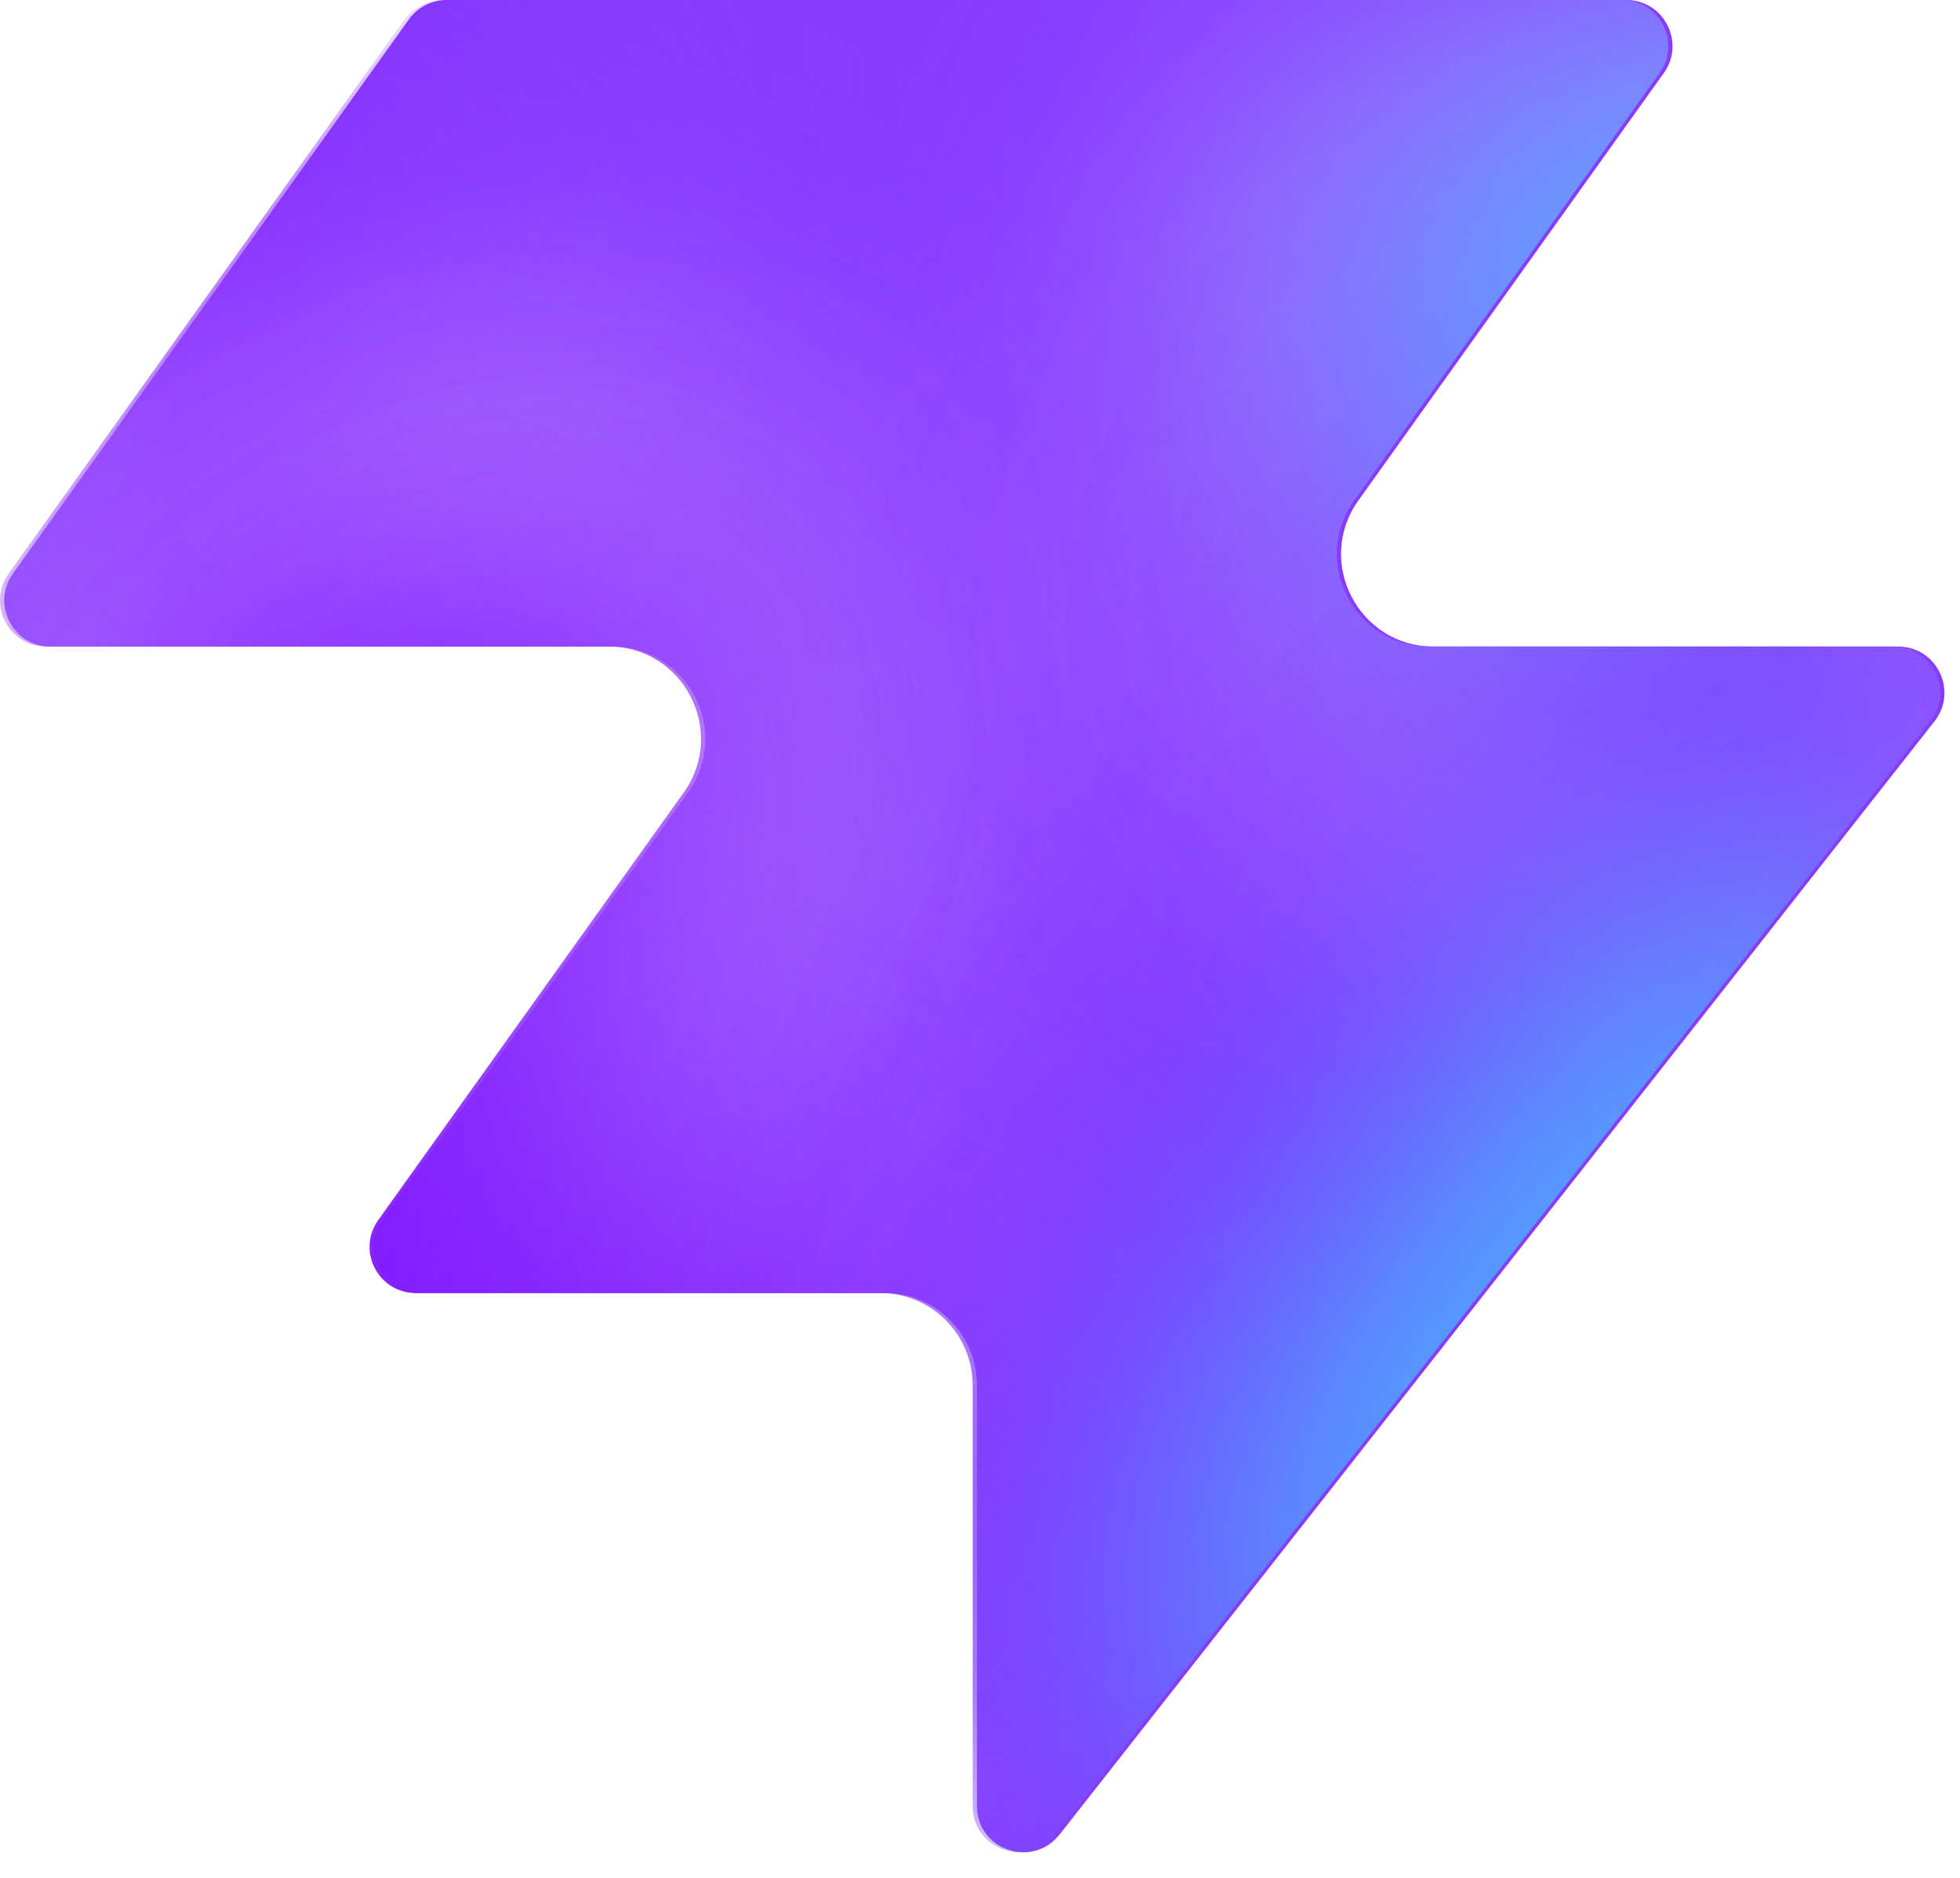
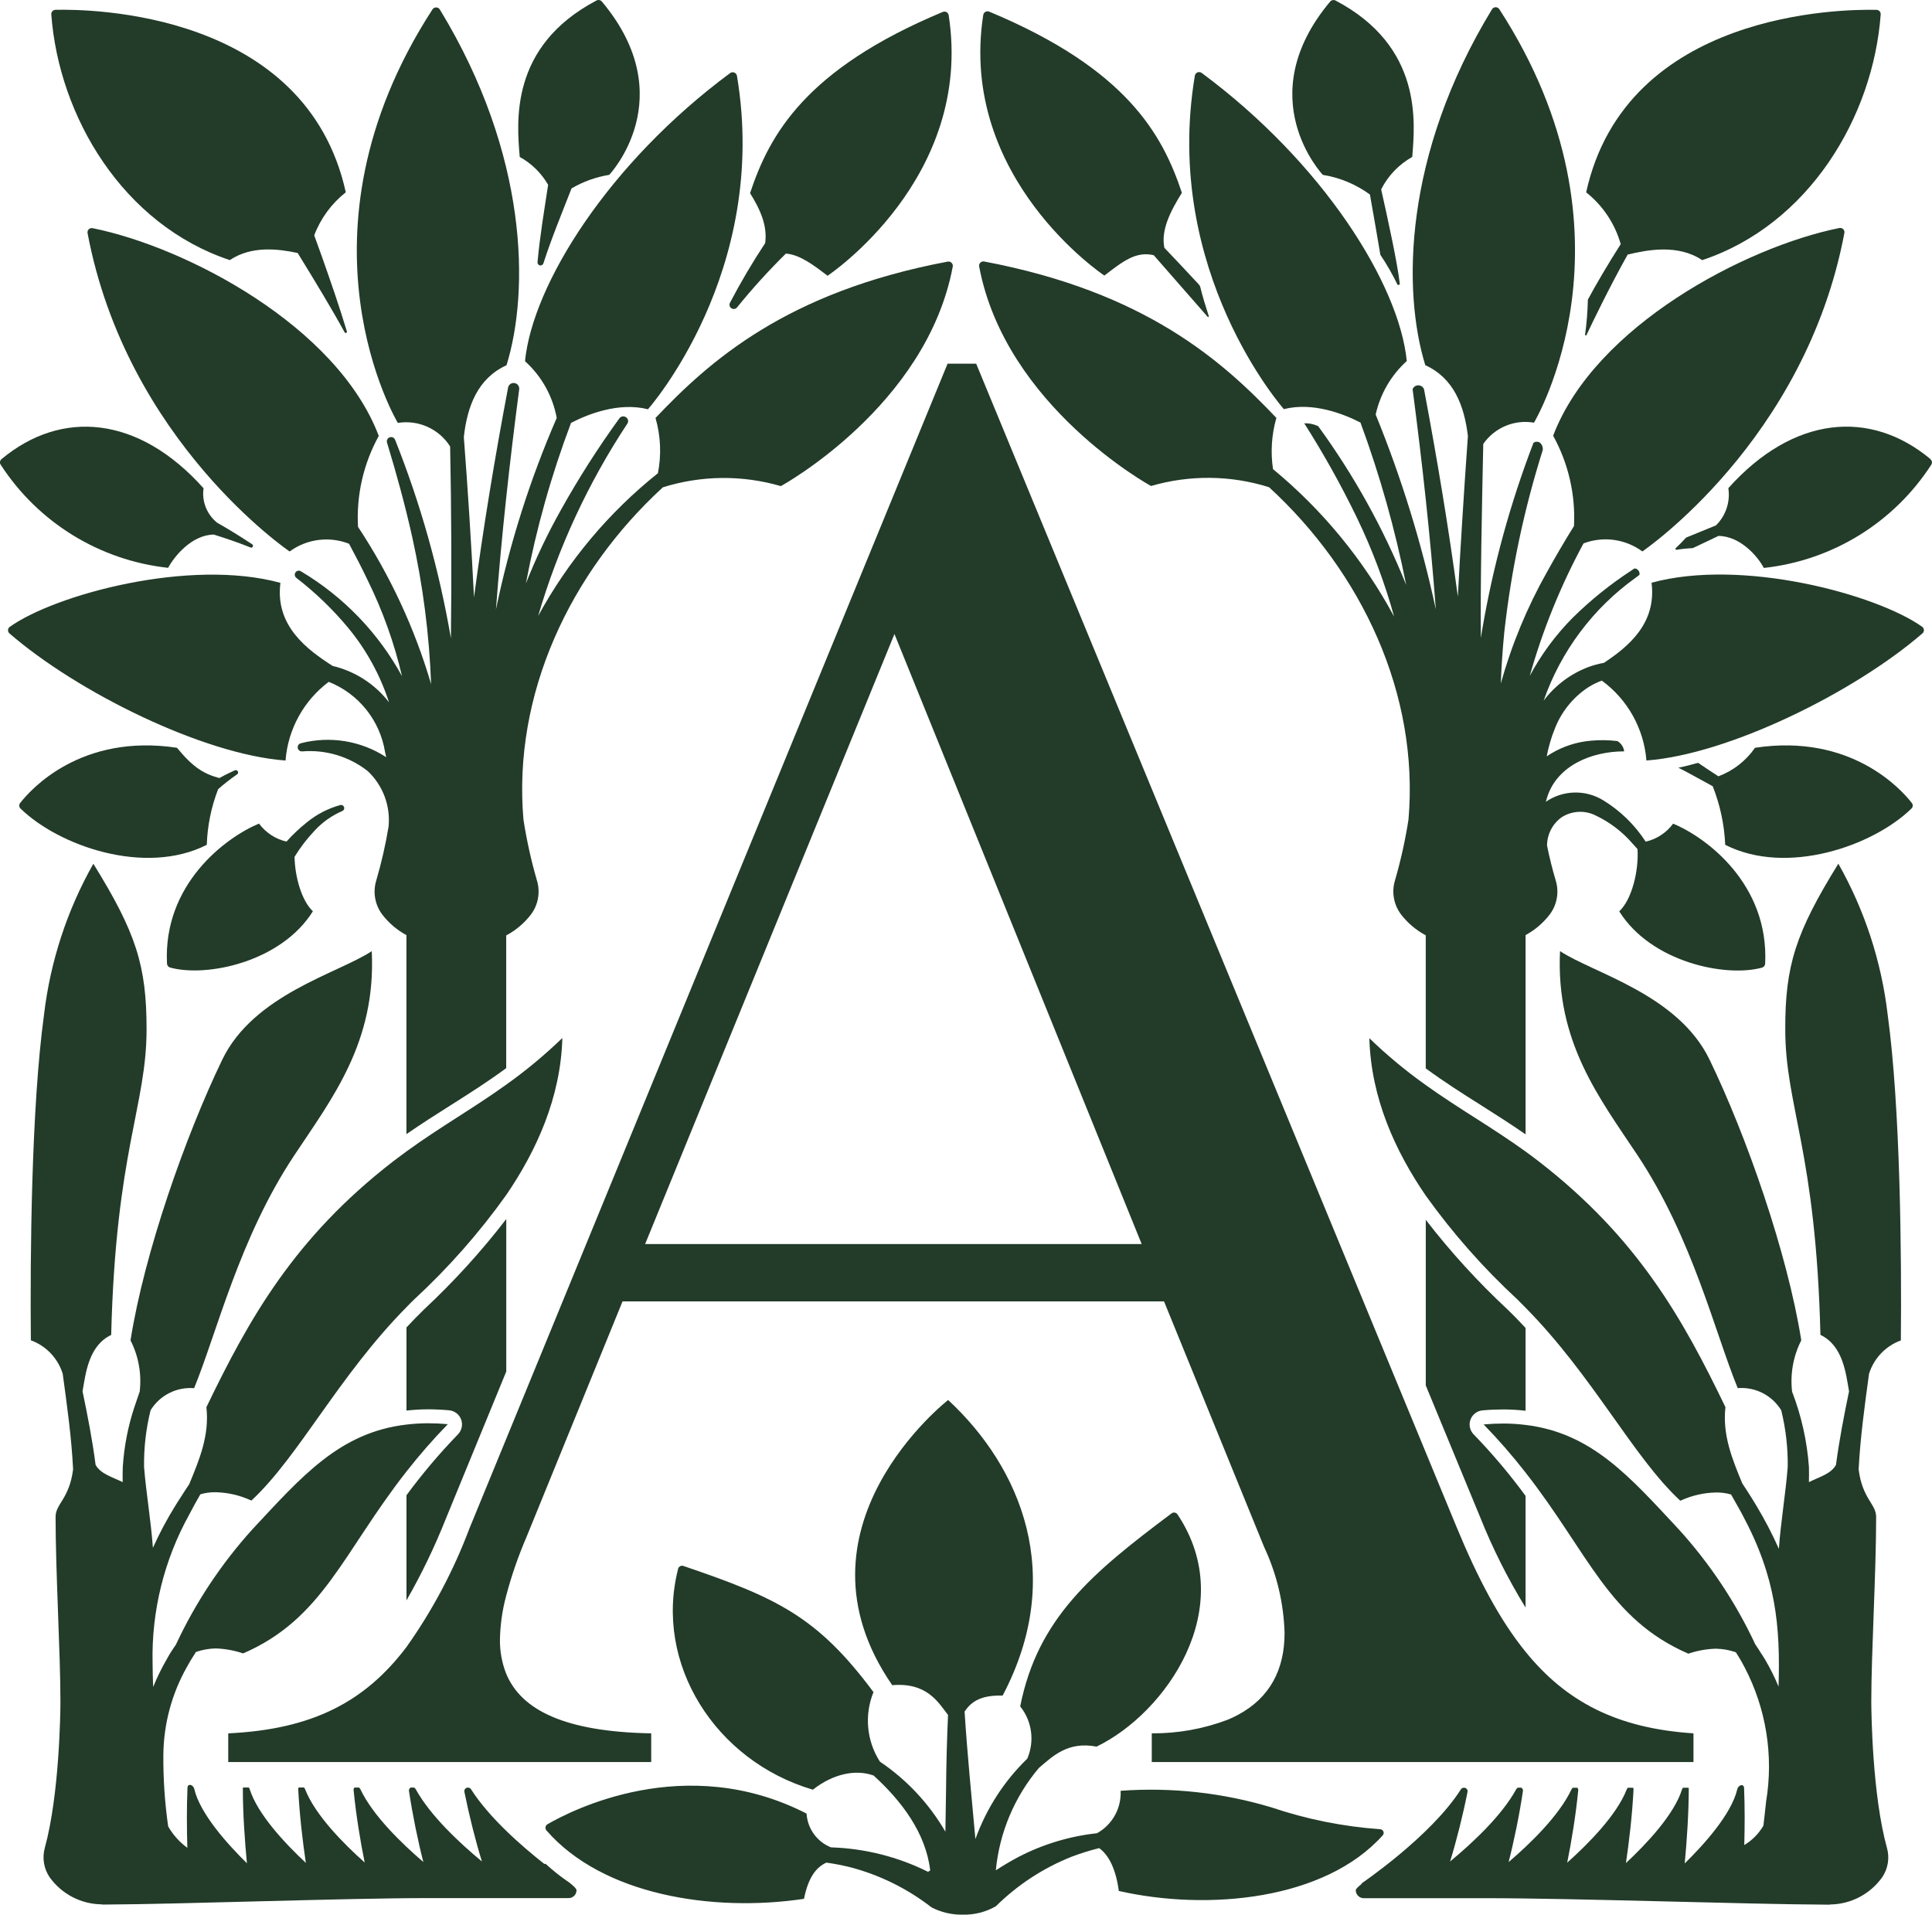
- <svg xmlns="http://www.w3.org/2000/svg" width="48" height="46" fill="none" viewBox="0 0 48 46">
-   <path fill="#863bff" d="M25.946 44.938c-.664.845-2.021.375-2.021-.698V33.937a2.26 2.26 0 0 0-2.262-2.262H10.287c-.92 0-1.456-1.04-.92-1.788l7.48-10.471c1.07-1.497 0-3.578-1.842-3.578H1.237c-.92 0-1.456-1.04-.92-1.788L10.013.474c.214-.297.556-.474.92-.474h28.894c.92 0 1.456 1.04.92 1.788l-7.48 10.471c-1.07 1.498 0 3.579 1.842 3.579h11.377c.943 0 1.473 1.088.89 1.83L25.947 44.94z" style="fill:#863bff;fill:color(display-p3 .525 .23 1);fill-opacity:1" />
-   <mask id="a" width="48" height="46" x="0" y="0" maskUnits="userSpaceOnUse" style="mask-type:alpha">
-     <path fill="#000" d="M25.842 44.938c-.664.844-2.021.375-2.021-.698V33.937a2.26 2.26 0 0 0-2.262-2.262H10.183c-.92 0-1.456-1.04-.92-1.788l7.48-10.471c1.07-1.498 0-3.579-1.842-3.579H1.133c-.92 0-1.456-1.04-.92-1.787L9.91.473c.214-.297.556-.474.92-.474h28.894c.92 0 1.456 1.04.92 1.788l-7.48 10.471c-1.07 1.498 0 3.578 1.842 3.578h11.377c.943 0 1.473 1.088.89 1.832L25.843 44.94z" style="fill:#000;fill-opacity:1" />
-   </mask>
-   <g mask="url(#a)">
-     <g filter="url(#b)">
-       <ellipse cx="5.508" cy="14.704" fill="#ede6ff" rx="5.508" ry="14.704" style="fill:#ede6ff;fill:color(display-p3 .927 .903 1);fill-opacity:1" transform="matrix(.00324 1 1 -.00324 -4.47 31.516)" />
-     </g>
-     <g filter="url(#c)">
-       <ellipse cx="10.399" cy="29.851" fill="#ede6ff" rx="10.399" ry="29.851" style="fill:#ede6ff;fill:color(display-p3 .927 .903 1);fill-opacity:1" transform="matrix(.00324 1 1 -.00324 -39.328 7.883)" />
-     </g>
-     <g filter="url(#d)">
-       <ellipse cx="5.508" cy="30.487" fill="#7e14ff" rx="5.508" ry="30.487" style="fill:#7e14ff;fill:color(display-p3 .492 .077 1);fill-opacity:1" transform="rotate(89.814 -25.913 -14.639)scale(1 -1)" />
-     </g>
-     <g filter="url(#e)">
-       <ellipse cx="5.508" cy="30.599" fill="#7e14ff" rx="5.508" ry="30.599" style="fill:#7e14ff;fill:color(display-p3 .492 .077 1);fill-opacity:1" transform="rotate(89.814 -32.644 -3.334)scale(1 -1)" />
-     </g>
-     <g filter="url(#f)">
-       <ellipse cx="5.508" cy="30.599" fill="#7e14ff" rx="5.508" ry="30.599" style="fill:#7e14ff;fill:color(display-p3 .492 .077 1);fill-opacity:1" transform="matrix(.00324 1 1 -.00324 -34.34 30.47)" />
-     </g>
-     <g filter="url(#g)">
-       <ellipse cx="14.072" cy="22.078" fill="#ede6ff" rx="14.072" ry="22.078" style="fill:#ede6ff;fill:color(display-p3 .927 .903 1);fill-opacity:1" transform="rotate(93.35 24.506 48.493)scale(-1 1)" />
-     </g>
-     <g filter="url(#h)">
-       <ellipse cx="3.47" cy="21.501" fill="#7e14ff" rx="3.47" ry="21.501" style="fill:#7e14ff;fill:color(display-p3 .492 .077 1);fill-opacity:1" transform="rotate(89.009 28.708 47.59)scale(-1 1)" />
-     </g>
-     <g filter="url(#i)">
-       <ellipse cx="3.47" cy="21.501" fill="#7e14ff" rx="3.47" ry="21.501" style="fill:#7e14ff;fill:color(display-p3 .492 .077 1);fill-opacity:1" transform="rotate(89.009 28.708 47.59)scale(-1 1)" />
-     </g>
-     <g filter="url(#j)">
-       <ellipse cx=".387" cy="8.972" fill="#7e14ff" rx="4.407" ry="29.108" style="fill:#7e14ff;fill:color(display-p3 .492 .077 1);fill-opacity:1" transform="rotate(39.51 .387 8.972)" />
-     </g>
-     <g filter="url(#k)">
-       <ellipse cx="47.523" cy="-6.092" fill="#7e14ff" rx="4.407" ry="29.108" style="fill:#7e14ff;fill:color(display-p3 .492 .077 1);fill-opacity:1" transform="rotate(37.892 47.523 -6.092)" />
-     </g>
-     <g filter="url(#l)">
-       <ellipse cx="41.412" cy="6.333" fill="#47bfff" rx="5.971" ry="9.665" style="fill:#47bfff;fill:color(display-p3 .28 .748 1);fill-opacity:1" transform="rotate(37.892 41.412 6.333)" />
-     </g>
-     <g filter="url(#m)">
-       <ellipse cx="-1.879" cy="38.332" fill="#7e14ff" rx="4.407" ry="29.108" style="fill:#7e14ff;fill:color(display-p3 .492 .077 1);fill-opacity:1" transform="rotate(37.892 -1.88 38.332)" />
-     </g>
-     <g filter="url(#n)">
-       <ellipse cx="-1.879" cy="38.332" fill="#7e14ff" rx="4.407" ry="29.108" style="fill:#7e14ff;fill:color(display-p3 .492 .077 1);fill-opacity:1" transform="rotate(37.892 -1.88 38.332)" />
-     </g>
-     <g filter="url(#o)">
-       <ellipse cx="35.651" cy="29.907" fill="#7e14ff" rx="4.407" ry="29.108" style="fill:#7e14ff;fill:color(display-p3 .492 .077 1);fill-opacity:1" transform="rotate(37.892 35.651 29.907)" />
-     </g>
-     <g filter="url(#p)">
-       <ellipse cx="38.418" cy="32.4" fill="#47bfff" rx="5.971" ry="15.297" style="fill:#47bfff;fill:color(display-p3 .28 .748 1);fill-opacity:1" transform="rotate(37.892 38.418 32.4)" />
-     </g>
-   </g>
-   <defs>
-     <filter id="b" width="60.045" height="41.654" x="-19.77" y="16.149" color-interpolation-filters="sRGB" filterUnits="userSpaceOnUse">
-       <feFlood flood-opacity="0" result="BackgroundImageFix" />
-       <feBlend in="SourceGraphic" in2="BackgroundImageFix" result="shape" />
-       <feGaussianBlur result="effect1_foregroundBlur_2002_17158" stdDeviation="7.659" />
-     </filter>
-     <filter id="c" width="90.34" height="51.437" x="-54.613" y="-7.533" color-interpolation-filters="sRGB" filterUnits="userSpaceOnUse">
-       <feFlood flood-opacity="0" result="BackgroundImageFix" />
-       <feBlend in="SourceGraphic" in2="BackgroundImageFix" result="shape" />
-       <feGaussianBlur result="effect1_foregroundBlur_2002_17158" stdDeviation="7.659" />
-     </filter>
-     <filter id="d" width="79.355" height="29.4" x="-49.64" y="2.03" color-interpolation-filters="sRGB" filterUnits="userSpaceOnUse">
-       <feFlood flood-opacity="0" result="BackgroundImageFix" />
-       <feBlend in="SourceGraphic" in2="BackgroundImageFix" result="shape" />
-       <feGaussianBlur result="effect1_foregroundBlur_2002_17158" stdDeviation="4.596" />
-     </filter>
-     <filter id="e" width="79.579" height="29.4" x="-45.045" y="20.029" color-interpolation-filters="sRGB" filterUnits="userSpaceOnUse">
-       <feFlood flood-opacity="0" result="BackgroundImageFix" />
-       <feBlend in="SourceGraphic" in2="BackgroundImageFix" result="shape" />
-       <feGaussianBlur result="effect1_foregroundBlur_2002_17158" stdDeviation="4.596" />
-     </filter>
-     <filter id="f" width="79.579" height="29.4" x="-43.513" y="21.178" color-interpolation-filters="sRGB" filterUnits="userSpaceOnUse">
-       <feFlood flood-opacity="0" result="BackgroundImageFix" />
-       <feBlend in="SourceGraphic" in2="BackgroundImageFix" result="shape" />
-       <feGaussianBlur result="effect1_foregroundBlur_2002_17158" stdDeviation="4.596" />
-     </filter>
-     <filter id="g" width="74.749" height="58.852" x="15.756" y="-17.901" color-interpolation-filters="sRGB" filterUnits="userSpaceOnUse">
-       <feFlood flood-opacity="0" result="BackgroundImageFix" />
-       <feBlend in="SourceGraphic" in2="BackgroundImageFix" result="shape" />
-       <feGaussianBlur result="effect1_foregroundBlur_2002_17158" stdDeviation="7.659" />
-     </filter>
-     <filter id="h" width="61.377" height="25.362" x="23.548" y="2.284" color-interpolation-filters="sRGB" filterUnits="userSpaceOnUse">
-       <feFlood flood-opacity="0" result="BackgroundImageFix" />
-       <feBlend in="SourceGraphic" in2="BackgroundImageFix" result="shape" />
-       <feGaussianBlur result="effect1_foregroundBlur_2002_17158" stdDeviation="4.596" />
-     </filter>
-     <filter id="i" width="61.377" height="25.362" x="23.548" y="2.284" color-interpolation-filters="sRGB" filterUnits="userSpaceOnUse">
-       <feFlood flood-opacity="0" result="BackgroundImageFix" />
-       <feBlend in="SourceGraphic" in2="BackgroundImageFix" result="shape" />
-       <feGaussianBlur result="effect1_foregroundBlur_2002_17158" stdDeviation="4.596" />
-     </filter>
-     <filter id="j" width="56.045" height="63.649" x="-27.636" y="-22.853" color-interpolation-filters="sRGB" filterUnits="userSpaceOnUse">
-       <feFlood flood-opacity="0" result="BackgroundImageFix" />
-       <feBlend in="SourceGraphic" in2="BackgroundImageFix" result="shape" />
-       <feGaussianBlur result="effect1_foregroundBlur_2002_17158" stdDeviation="4.596" />
-     </filter>
-     <filter id="k" width="54.814" height="64.646" x="20.116" y="-38.415" color-interpolation-filters="sRGB" filterUnits="userSpaceOnUse">
-       <feFlood flood-opacity="0" result="BackgroundImageFix" />
-       <feBlend in="SourceGraphic" in2="BackgroundImageFix" result="shape" />
-       <feGaussianBlur result="effect1_foregroundBlur_2002_17158" stdDeviation="4.596" />
-     </filter>
-     <filter id="l" width="33.541" height="35.313" x="24.641" y="-11.323" color-interpolation-filters="sRGB" filterUnits="userSpaceOnUse">
-       <feFlood flood-opacity="0" result="BackgroundImageFix" />
-       <feBlend in="SourceGraphic" in2="BackgroundImageFix" result="shape" />
-       <feGaussianBlur result="effect1_foregroundBlur_2002_17158" stdDeviation="4.596" />
-     </filter>
-     <filter id="m" width="54.814" height="64.646" x="-29.286" y="6.009" color-interpolation-filters="sRGB" filterUnits="userSpaceOnUse">
-       <feFlood flood-opacity="0" result="BackgroundImageFix" />
-       <feBlend in="SourceGraphic" in2="BackgroundImageFix" result="shape" />
-       <feGaussianBlur result="effect1_foregroundBlur_2002_17158" stdDeviation="4.596" />
-     </filter>
-     <filter id="n" width="54.814" height="64.646" x="-29.286" y="6.009" color-interpolation-filters="sRGB" filterUnits="userSpaceOnUse">
-       <feFlood flood-opacity="0" result="BackgroundImageFix" />
-       <feBlend in="SourceGraphic" in2="BackgroundImageFix" result="shape" />
-       <feGaussianBlur result="effect1_foregroundBlur_2002_17158" stdDeviation="4.596" />
-     </filter>
-     <filter id="o" width="54.814" height="64.646" x="8.244" y="-2.416" color-interpolation-filters="sRGB" filterUnits="userSpaceOnUse">
-       <feFlood flood-opacity="0" result="BackgroundImageFix" />
-       <feBlend in="SourceGraphic" in2="BackgroundImageFix" result="shape" />
-       <feGaussianBlur result="effect1_foregroundBlur_2002_17158" stdDeviation="4.596" />
-     </filter>
-     <filter id="p" width="39.409" height="43.623" x="18.713" y="10.588" color-interpolation-filters="sRGB" filterUnits="userSpaceOnUse">
-       <feFlood flood-opacity="0" result="BackgroundImageFix" />
-       <feBlend in="SourceGraphic" in2="BackgroundImageFix" result="shape" />
-       <feGaussianBlur result="effect1_foregroundBlur_2002_17158" stdDeviation="4.596" />
-     </filter>
-   </defs>
+ <svg xmlns="http://www.w3.org/2000/svg" id="Grupo_1" data-name="Grupo 1" width="210.568" height="208.676" viewBox="0 0 210.568 208.676">
+   <path id="Trazado_1" data-name="Trazado 1" d="M83.394,26.509V26.5a74.389,74.389,0,0,0-3.84,6.51.463.463,0,0,0,.771.5,71.428,71.428,0,0,1,5.331-5.876c1.514.133,2.932,1.192,4.54,2.421,0,0,15.952-10.593,13.2-28.4a.47.47,0,0,0-.194-.307.463.463,0,0,0-.169-.075.471.471,0,0,0-.185,0,.459.459,0,0,0-.1.029c-14.965,6.245-18.88,13.371-21,19.75C82.958,22.971,83.646,24.71,83.394,26.509Z" fill="#233b29" />
+   <path id="Trazado_2" data-name="Trazado 2" d="M59.741,20.146c-.424,2.784-.9,5.6-1.157,8.432a.323.323,0,0,0,.228.338.328.328,0,0,0,.411-.211c.895-2.763,2-5.435,3.07-8.172A11.914,11.914,0,0,1,66.4,19.057S74.39,10.647,65.595.165a.478.478,0,0,0-.579-.112c-9.514,5-8.679,13.279-8.372,17.049A8.078,8.078,0,0,1,59.741,20.146Z" fill="#233b29" />
+   <path id="Trazado_3" data-name="Trazado 3" d="M35.827,74.314a9.92,9.92,0,0,1,6.141,7.658c.044.182.087.367.125.553A11.676,11.676,0,0,0,32.814,81a.452.452,0,0,0,.118.895,10.2,10.2,0,0,1,7.152,2.151A7.322,7.322,0,0,1,42.35,90.1a49.817,49.817,0,0,1-1.339,5.853,4.159,4.159,0,0,0,.66,3.735,8.311,8.311,0,0,0,2.625,2.232v21.69c1.626-1.126,3.217-2.135,4.775-3.121,2.066-1.31,4.071-2.577,6.1-4.073V101.952a8.315,8.315,0,0,0,2.687-2.269,4.151,4.151,0,0,0,.658-3.735,53.015,53.015,0,0,1-1.464-6.612c-1.182-13.679,5.088-26.953,15.194-36.224a22.211,22.211,0,0,1,12.861-.131s15.873-8.666,18.735-23.931a.469.469,0,0,0-.385-.537.477.477,0,0,0-.166,0C85.67,31.827,77.28,39.406,71.444,45.554a12.806,12.806,0,0,1,.262,6.023A51.286,51.286,0,0,0,58.651,67.138a77.561,77.561,0,0,1,9.721-20.963.488.488,0,0,0-.118-.678l-.029-.019a.514.514,0,0,0-.725.124,100.01,100.01,0,0,0-6.407,10.048,65.948,65.948,0,0,0-3.775,7.938,104.142,104.142,0,0,1,4.92-17.5c1.855-.955,5.208-2.286,8.382-1.482,0,0,13.289-14.969,9.7-36.348a.472.472,0,0,0-.743-.292c-13.212,9.777-21.522,23.008-22.357,31.4a11.019,11.019,0,0,1,3.458,6.183,107.1,107.1,0,0,0-6.623,20.869c.6-8.025,1.491-16.038,2.532-24a.612.612,0,0,0-1.207-.193c-1.437,7.584-2.7,15.209-3.719,22.876q-.44-8.743-1.109-17.472c.376-3.368,1.52-6.392,4.654-7.822,2.49-8.063,2.4-22.915-7.275-38.781a.476.476,0,0,0-.66-.137.515.515,0,0,0-.137.137c-16.008,24.7-3.774,45.067-3.774,45.067a5.677,5.677,0,0,1,5.7,2.566q.21,10.454.085,20.911a107.563,107.563,0,0,0-6.085-21.642.467.467,0,0,0-.883.3c1.042,3.412,1.981,6.846,2.752,10.309A89.282,89.282,0,0,1,46.988,74.57a63.427,63.427,0,0,0-7.969-17.149,18.391,18.391,0,0,1,2.264-9.911C36.735,35.53,20.3,26.923,10.087,24.867a.463.463,0,0,0-.544.539c4.272,22.687,22.024,34.7,22.024,34.7a6.775,6.775,0,0,1,6.475-.844c.716,1.329,1.408,2.667,2.05,4.019a48.793,48.793,0,0,1,3.722,10.411A30.111,30.111,0,0,0,32.8,62.267a.437.437,0,0,0-.509.709,35.718,35.718,0,0,1,5.674,5.472,24.722,24.722,0,0,1,4.436,8.1,10.937,10.937,0,0,0-6.151-3.969c-2.712-1.749-6.291-4.326-5.688-9.055-9.881-2.705-24.51,1.258-29.492,4.792a.456.456,0,0,0-.114.634.4.4,0,0,0,.075.085c7.424,6.429,21.144,13.2,30.088,13.854A11.87,11.87,0,0,1,35.827,74.314Z" fill="#233b29" />
+   <path id="Trazado_4" data-name="Trazado 4" d="M25.045,28.348c2.382-1.6,5.321-1.221,7.4-.773,1.855,3.01,3.732,6.114,5.121,8.653a.133.133,0,0,0,.134.062.132.132,0,0,0,.049-.018.135.135,0,0,0,.06-.145c-.843-2.784-1.8-5.546-2.773-8.291l-.789-2.187a10.882,10.882,0,0,1,3.441-4.692C33.326,1.2,9.74.983,6.045,1.07a.467.467,0,0,0-.455.473v.019C6.412,12.712,13.4,24.472,25.045,28.348Z" fill="#233b29" />
+   <path id="Trazado_5" data-name="Trazado 5" d="M18.318,61.886V61.9c.671-1.266,2.584-3.608,4.982-3.638,1.35.421,2.677.873,3.985,1.4a.2.2,0,0,0,.15.018.2.2,0,0,0,.043-.362c-1.265-.844-2.563-1.637-3.884-2.392v-.017a4.05,4.05,0,0,1-1.408-3.691C15.115,45.3,6.715,44.576.159,50.044a.459.459,0,0,0-.1.58A24.956,24.956,0,0,0,18.318,61.886Z" fill="#233b29" />
+   <path id="Trazado_6" data-name="Trazado 6" d="M22.537,92.077a18.453,18.453,0,0,1,1.238-6.067A21.867,21.867,0,0,1,25.839,84.4a.248.248,0,0,0,.091-.313.256.256,0,0,0-.339-.13q-.858.387-1.69.842c-1.668-.454-2.824-1.119-4.613-3.3C8.822,79.92,3.358,86.03,2.195,87.521a.449.449,0,0,0,.039.6C6.415,92.2,15.814,95.49,22.537,92.077Z" fill="#233b29" />
+   <path id="Trazado_7" data-name="Trazado 7" d="M49.923,156.319a64.393,64.393,0,0,0-5.622,6.647v11.459a68.918,68.918,0,0,0,4.282-8.877l6.594-16.065V132.865a81.414,81.414,0,0,1-8.966,9.855c-.662.638-1.292,1.295-1.909,1.959v9.059a21.48,21.48,0,0,1,2.338-.137c.75,0,1.531.036,2.326.108a1.542,1.542,0,0,1,1.294,1,1.547,1.547,0,0,1-.33,1.6Z" fill="#233b29" />
+   <path id="Trazado_8" data-name="Trazado 8" d="M37.506,87.992a.351.351,0,0,0-.424-.249,9.931,9.931,0,0,0-3.639,1.886,17.941,17.941,0,0,0-2.22,2.095,5.156,5.156,0,0,1-2.993-1.961c-3.653,1.513-10.467,6.62-10.029,15.265a.47.47,0,0,0,.332.422c3.962,1.1,12.1-.58,15.568-6.13-1.219-1.146-1.952-3.712-2-5.932a17.157,17.157,0,0,1,2.187-2.856,8.86,8.86,0,0,1,3.024-2.141.344.344,0,0,0,.2-.4Z" fill="#233b29" />
+   <path id="Trazado_9" data-name="Trazado 9" d="M200.361,94.133c-4.663,7.536-5.8,11.111-5.786,18.052,0,8.39,3.348,13.278,3.832,33.3,2.467,1.18,2.778,4.2,3.119,6.158-.548,2.637-1.068,5.314-1.421,8.007-.544.993-1.773,1.3-2.951,1.886.013-.547.011-1.1,0-1.656a28.489,28.489,0,0,0-1.834-8.2,9.848,9.848,0,0,1,1-5.6c-1.514-9.54-5.978-22.283-9.992-30.582-3.443-7.13-12.625-9.41-16.3-11.835-.484,9.9,4.285,15.989,8.455,22.263,5.979,9,8.421,19.3,10.911,25.365a5.074,5.074,0,0,1,4.74,2.414,24.21,24.21,0,0,1,.708,6.183c-.222,2.883-.748,5.9-.964,8.92a43.253,43.253,0,0,0-2.455-4.713q-.261-.437-.533-.872-.481-.772-.991-1.53c-1.115-2.686-2.185-5.308-1.844-8.328-4.662-9.662-9.574-18.45-20.351-26.789-.475-.368-.947-.719-1.418-1.061-3.7-2.671-7.242-4.638-10.891-7.254a52.881,52.881,0,0,1-6.149-5.107c.175,6.537,2.841,12.332,6.149,17.157a74.08,74.08,0,0,0,9.988,11.319c.3.3.594.6.886.893,7.385,7.487,11.73,16.293,16.87,21.042a9.7,9.7,0,0,1,3.921-.9,5.6,5.6,0,0,1,1.608.218c.226.387.438.773.656,1.16.168.305.345.6.506.912.027.048.05.092.075.141,3.7,6.875,4.135,12.194,3.938,18.727a22.818,22.818,0,0,0-1.485-2.977c-.131-.222-.276-.435-.415-.651-.2-.327-.41-.653-.63-.966a50.486,50.486,0,0,0-8.326-12.527c-5.331-5.708-9.451-10.524-16.718-11.4a20.165,20.165,0,0,0-2.38-.153q-1.049,0-2.188.1a63.4,63.4,0,0,1,4.568,5.242c6.885,8.8,9.043,15.97,17.744,19.742a10.187,10.187,0,0,1,2.991-.543,7.045,7.045,0,0,1,2.181.387c.193.3.386.608.564.916q.2.35.385.707a23.313,23.313,0,0,1,2.353,14.647c-.087.867-.193,1.739-.293,2.633a5.951,5.951,0,0,1-2.085,2.11c.052-1.967.064-4.148-.023-6.214-.019-.508-.627-.355-.744.141-.629,2.705-3.644,6.035-5.725,8.077.224-2.359.434-5.372.442-8.127a.406.406,0,0,0-.018-.12h-.626a.523.523,0,0,0-.089.174c-.864,2.769-3.94,6.006-6.116,8.034.347-2.318.694-5.306.827-8a.354.354,0,0,0-.044-.209h-.578a.553.553,0,0,0-.116.178c-1.1,2.825-4.232,5.969-6.49,7.984.463-2.272.945-5.233,1.2-7.864a.333.333,0,0,0-.012-.16.341.341,0,0,0-.082-.138h-.49a.482.482,0,0,0-.15.182c-1.351,2.867-4.519,5.928-6.853,7.922.578-2.234,1.18-5.161,1.56-7.729a.343.343,0,0,0-.029-.227.349.349,0,0,0-.164-.16h-.355a.461.461,0,0,0-.192.194c-1.594,2.9-4.8,5.87-7.2,7.856.684-2.193,1.406-5.072,1.9-7.564a.385.385,0,0,0-.285-.466.387.387,0,0,0-.075-.01h-.027a.388.388,0,0,0-.2.05.4.4,0,0,0-.145.143c-3.253,5.117-10.856,10.263-10.856,10.263h.09c-.4.309-.682.57-.682.726a.879.879,0,0,0,.9.858H162.2c9.312,0,28.336.663,36.645.7h.617l-.015-.016a7.06,7.06,0,0,0,5.7-2.977,3.845,3.845,0,0,0,.511-3.191c-1.6-5.773-1.7-14.747-1.706-15.875v-.12c0-5.252.528-13.967.528-20.069,0-1.435-1.5-1.961-1.907-5.184.175-3.465.655-6.912,1.13-10.413a5.664,5.664,0,0,1,3.471-3.648c.087-9.258-.054-25.4-1.433-35.469A43.758,43.758,0,0,0,200.361,94.133Z" fill="#233b29" />
+   <path id="Trazado_10" data-name="Trazado 10" d="M150.7,200.036a.4.4,0,0,0,.1-.2.394.394,0,0,0-.022-.22.4.4,0,0,0-.135-.174.393.393,0,0,0-.207-.076,47.562,47.562,0,0,1-11.873-2.384,45.705,45.705,0,0,0-16.427-1.805,5.007,5.007,0,0,1-2.575,4.626,24.265,24.265,0,0,0-8.486,2.547c-.876.458-1.721.966-2.54,1.494a20.278,20.278,0,0,1,4.7-11.163c1.493-1.258,3.13-2.922,6.28-2.319,7.522-3.633,15.622-15.116,8.818-25.313a.451.451,0,0,0-.127-.123.466.466,0,0,0-.164-.065.454.454,0,0,0-.176,0,.442.442,0,0,0-.162.07l-.013.01c-8.653,6.483-14.581,11.4-16.5,21.035a5.578,5.578,0,0,1,.771,5.7,23.093,23.093,0,0,0-5.653,8.765c-.42-4.638-.885-9.262-1.18-13.9.706-1.047,1.736-1.811,4.148-1.739,6.9-13.084,2.035-24.817-5.938-32.217,0,0-17.937,13.934-6.095,31.081,3.748-.312,4.974,1.8,6.081,3.246-.119,2.693-.193,5.41-.214,8.084q-.027,2.319-.073,4.638A23.285,23.285,0,0,0,95.9,192a8.273,8.273,0,0,1-.7-7.577c-6.124-8.247-10.565-10.3-20.714-13.748a.458.458,0,0,0-.176-.026.45.45,0,0,0-.4.306v.025c-2.652,10.332,4.039,20.942,14.685,24.077,2.207-1.739,4.673-2.246,6.606-1.546V193.5c3.076,2.8,5.7,6.276,6.183,10.355-.081.049-.162.1-.239.153a25.434,25.434,0,0,0-10.573-2.663,4.24,4.24,0,0,1-2.664-3.683c-13.246-6.8-25.74-.286-28.236,1.16a.446.446,0,0,0-.16.61.27.27,0,0,0,.044.064c6.114,7.038,18.093,8.947,28.068,7.457.482-2.365,1.338-3.447,2.444-3.948a25.964,25.964,0,0,1,2.637.512,24.633,24.633,0,0,1,8.826,4.369,7.152,7.152,0,0,0,3.4.792,6.928,6.928,0,0,0,3.61-.916,24.711,24.711,0,0,1,8.243-5.394,26.891,26.891,0,0,1,3.013-.943c1.044.738,1.838,2.318,2.139,4.67C131.674,208.3,144.384,207.081,150.7,200.036Z" fill="#233b29" />
+   <path id="Trazado_11" data-name="Trazado 11" d="M62.178,205.287H62.2l-.2-.14a21.9,21.9,0,0,1-2.542-2.015l-.127.023c-2.507-1.973-6.027-5.055-7.983-8.129a.391.391,0,0,0-.144-.143.384.384,0,0,0-.2-.05h-.029a.382.382,0,0,0-.268.122.388.388,0,0,0-.1.276.331.331,0,0,0,.01.077c.5,2.495,1.223,5.38,1.909,7.575-2.4-1.987-5.614-4.97-7.209-7.867a.457.457,0,0,0-.193-.193h-.355a.351.351,0,0,0-.193.387c.386,2.568.987,5.5,1.564,7.729-2.336-2-5.514-5.065-6.864-7.936a.508.508,0,0,0-.148-.182h-.494a.371.371,0,0,0-.081.138.363.363,0,0,0-.013.16c.258,2.634.739,5.6,1.206,7.874-2.262-2.013-5.4-5.163-6.5-8a.592.592,0,0,0-.114-.176h-.579a.36.36,0,0,0-.048.209c.133,2.705.484,5.691.829,8.009-2.174-2.03-5.258-5.271-6.124-8.044a.6.6,0,0,0-.089-.174h-.634a.42.42,0,0,0-.019.12c0,2.757.22,5.776.444,8.139-2.081-2.044-5.1-5.38-5.736-8.087-.114-.5-.723-.653-.743-.141-.091,2.182-.073,4.495-.014,6.545a7.471,7.471,0,0,1-2.091-2.336,52.274,52.274,0,0,1-.523-7.87,19.873,19.873,0,0,1,2.569-9.513q.193-.354.4-.7c.193-.314.386-.621.579-.926a7.091,7.091,0,0,1,2.154-.387,10.479,10.479,0,0,1,2.991.543c8.72-3.781,10.864-10.969,17.784-19.8a64.211,64.211,0,0,1,4.527-5.184c-.76-.068-1.485-.1-2.189-.1a20.522,20.522,0,0,0-2.338.146c-7.281.855-11.416,5.678-16.76,11.4a50.573,50.573,0,0,0-8.349,12.581c-.206.3-.415.605-.606.912-.139.22-.264.446-.386.671a23.838,23.838,0,0,0-1.489,3.033c-.031-.867-.058-1.739-.062-2.589a31.911,31.911,0,0,1,4-16.212c.181-.35.365-.7.554-1.041.216-.387.432-.773.656-1.16a5.562,5.562,0,0,1,1.622-.224,9.668,9.668,0,0,1,3.934.91c5.148-4.759,9.5-13.586,16.911-21.085.282-.284.557-.58.847-.85a74.067,74.067,0,0,0,10.029-11.381c3.279-4.814,5.929-10.587,6.108-17.1a53.165,53.165,0,0,1-6.108,5.078c-3.649,2.622-7.188,4.6-10.878,7.281-.484.352-.964.711-1.46,1.09-10.776,8.339-15.688,17.129-20.35,26.789.343,3.039-.746,5.679-1.867,8.382-.33.491-.648.986-.964,1.484-.174.273-.351.535-.517.812a.413.413,0,0,1-.025.04,38.9,38.9,0,0,0-2.457,4.611c-.216-2.982-.735-5.961-.964-8.806a24.371,24.371,0,0,1,.708-6.183,5.081,5.081,0,0,1,4.747-2.412c2.488-6.063,4.932-16.37,10.907-25.363,4.168-6.276,8.939-12.366,8.455-22.267-3.678,2.427-12.86,4.707-16.3,11.837-4.006,8.309-8.486,21.042-9.993,30.582a9.783,9.783,0,0,1,1,5.584q-.289.838-.579,1.689a26.032,26.032,0,0,0-1.263,6.524c-.023.556-.023,1.109-.012,1.654-1.178-.58-2.405-.891-2.953-1.884-.349-2.706-.868-5.37-1.421-8.01.343-1.959.654-4.973,3.121-6.148.5-20.028,3.848-24.927,3.857-33.305,0-6.943-1.134-10.51-5.8-18.051a43.8,43.8,0,0,0-5.379,16.47c-1.379,10.068-1.52,26.21-1.433,35.469a5.664,5.664,0,0,1,3.472,3.647c.476,3.5.964,6.956,1.132,10.415-.405,3.225-1.909,3.748-1.909,5.184,0,6.1.528,14.815.528,20.069v.119c0,1.129-.112,10.1-1.7,15.876a3.87,3.87,0,0,0,.511,3.192,7.063,7.063,0,0,0,5.7,2.974l-.013.019h.619c7.929-.035,26-.7,34.846-.7H61.977a.862.862,0,0,0,.328-.066.851.851,0,0,0,.278-.186.86.86,0,0,0,.251-.608C62.829,205.855,62.561,205.594,62.178,205.287Z" fill="#233b29" />
+   <path id="Trazado_12" data-name="Trazado 12" d="M106.393,39.638h-3.117L55.169,156.831l-4.014,9.775a56.92,56.92,0,0,1-6.86,12.912c-4.536,5.99-10.284,8.971-19.42,9.4v3.125h46.1v-3.125c-9.4-.17-14.172-2.523-15.815-6.525a9.825,9.825,0,0,1-.671-3.737,19.691,19.691,0,0,1,.671-4.705,45.592,45.592,0,0,1,2.228-6.446L67.85,141.838h59.018l10.913,26.78a23.638,23.638,0,0,1,2.224,9.367c0,3.933-1.563,7.038-5.084,8.92-.182.1-.367.193-.556.28s-.366.168-.557.247a22.872,22.872,0,0,1-8.276,1.484v3.125h59.039v-3.125c-8.307-.541-13.864-3.422-18.3-8.888-2.824-3.478-5.208-8-7.536-13.638l-3.338-8.085Zm-36.08,95.949L97.487,69.1l26.945,66.49Z" fill="#233b29" />
+   <path id="Trazado_13" data-name="Trazado 13" d="M161.607,153.714c.771-.07,1.543-.1,2.282-.1a21.53,21.53,0,0,1,2.381.143v-9.026c-.632-.676-1.276-1.353-1.953-2a81.213,81.213,0,0,1-8.922-9.783V151l5.915,14.328a64.435,64.435,0,0,0,4.96,9.878V163.035a63.821,63.821,0,0,0-5.668-6.714,1.544,1.544,0,0,1,1-2.607Z" fill="#233b29" />
+   <path id="Trazado_14" data-name="Trazado 14" d="M177.4,27.744c2.079-.491,5.449-1.184,8.12.609,11.642-3.876,18.639-15.636,19.457-26.785a.466.466,0,0,0-.434-.493h-.023c-3.7-.087-27.28.135-31.646,19.887a11.043,11.043,0,0,1,3.768,5.646c-1.35,2.11-2.812,4.593-3.581,6.054a32.363,32.363,0,0,1-.311,3.865l.143.029C173.467,35.318,175.466,31.187,177.4,27.744Z" fill="#233b29" />
+   <path id="Trazado_15" data-name="Trazado 15" d="M120.364,30.033c2-1.528,3.418-2.678,5.381-2.22,1.63,1.863,3.7,4.232,5.906,6.749l.108-.062c-.32-1-.683-2.149-.93-3.179a.708.708,0,0,0-.175-.326c-1.377-1.484-2.65-2.833-3.752-3.99-.385-1.9.631-3.942,1.912-5.99-2.122-6.377-6.033-13.507-21-19.746a.473.473,0,0,0-.364,0,.474.474,0,0,0-.257.257.462.462,0,0,0-.029.1C104.41,19.446,120.364,30.033,120.364,30.033Z" fill="#233b29" />
+   <path id="Trazado_16" data-name="Trazado 16" d="M149.307,21.2c.409,2.247.857,4.92,1.138,6.57a26.623,26.623,0,0,1,1.883,3.285l.245-.039c-.239-2.224-1.337-7.248-2.041-10.378a8.41,8.41,0,0,1,3.389-3.534c.3-3.77,1.144-12.05-8.367-17.049a.483.483,0,0,0-.578.114c-8.793,10.483-.8,18.89-.8,18.89A11.9,11.9,0,0,1,149.307,21.2Z" fill="#233b29" />
+   <path id="Trazado_17" data-name="Trazado 17" d="M209.49,68.307c-4.978-3.534-19.609-7.5-29.488-4.794.567,4.444-2.557,6.985-5.186,8.728a10.088,10.088,0,0,0-1.713.466,10.914,10.914,0,0,0-4.862,3.658,27.708,27.708,0,0,1,10.029-13.4l.411-.309a.58.58,0,0,0-.079-.437.577.577,0,0,0-.365-.253l-.1-.012-.328.222a40.957,40.957,0,0,0-6.44,5.192,27.21,27.21,0,0,0-4.642,6.3,70.413,70.413,0,0,1,5.861-14.444A6.775,6.775,0,0,1,179,60.1s17.744-12.013,22.02-34.712a.465.465,0,0,0-.374-.539.458.458,0,0,0-.17,0c-10.21,2.056-26.648,10.666-31.2,22.64a18.442,18.442,0,0,1,2.274,9.843c-.965,1.536-2.1,3.488-2.938,5a54.734,54.734,0,0,0-5.038,12.156c.066-1.843.193-3.683.371-5.519a104.056,104.056,0,0,1,4.2-19.92.932.932,0,0,0-.311-.806.633.633,0,0,0-.7.017,107.15,107.15,0,0,0-5.593,20.39c-.054.3-.093.591-.143.887-.065-5.776.12-14.4.262-21.153a5.588,5.588,0,0,1,5.528-2.319S179.425,25.7,163.408,1a.474.474,0,0,0-.656-.133.493.493,0,0,0-.139.145c-9.674,15.864-9.761,30.716-7.271,38.789,3.1,1.415,4.243,4.388,4.644,7.714-.4,5.567-.847,12.62-1.095,17.516C157.866,57.4,156.628,50,155.205,42.426a.67.67,0,0,0-1.246-.014c1.043,7.963,1.929,15.974,2.532,24a126.615,126.615,0,0,0-6.557-21.23,11.08,11.08,0,0,1,3.39-5.832c-.829-8.388-9.14-21.616-22.351-31.4a.474.474,0,0,0-.662.1.507.507,0,0,0-.083.193c-3.587,21.377,9.7,36.348,9.7,36.348,3.149-.8,6.49.512,8.349,1.463a117.094,117.094,0,0,1,4.982,17.694,80.2,80.2,0,0,0-9.59-17.3,3.25,3.25,0,0,0-1.52-.313,101.344,101.344,0,0,1,5.734,10.278,64.225,64.225,0,0,1,4.062,10.792,54.085,54.085,0,0,0-13.2-16.075,13.134,13.134,0,0,1,.367-5.582c-5.84-6.152-14.228-13.719-31.845-17.047a.471.471,0,0,0-.55.373.552.552,0,0,0,0,.162c2.863,15.265,18.732,23.933,18.732,23.933a22.186,22.186,0,0,1,12.862.13c10.109,9.275,16.379,22.546,15.2,36.223a52.616,52.616,0,0,1-1.467,6.612,4.155,4.155,0,0,0,.661,3.737,8.357,8.357,0,0,0,2.687,2.269V116.44c2.015,1.48,4,2.742,6.058,4.038,1.57,1,3.178,2.014,4.822,3.154V101.915a8.279,8.279,0,0,0,2.621-2.232,4.147,4.147,0,0,0,.661-3.737c-.354-1.169-.669-2.45-.943-3.778a3.816,3.816,0,0,1,1.588-3.092,3.746,3.746,0,0,1,3.72-.193,12.178,12.178,0,0,1,3.975,3.016c.193.211.386.427.579.644.146,2.373-.614,5.492-1.991,6.786,3.472,5.55,11.607,7.229,15.569,6.13a.47.47,0,0,0,.232-.159.465.465,0,0,0,.1-.265c.433-8.65-6.383-13.756-10.029-15.265a5.153,5.153,0,0,1-2.991,1.963,14.551,14.551,0,0,0-4.643-4.518,5.746,5.746,0,0,0-6.241.17c.043-.166.091-.33.145-.495,1.1-3.478,4.881-5,8.394-5a1.516,1.516,0,0,0-.739-1.121,13.623,13.623,0,0,0-2.862-.043,10.171,10.171,0,0,0-4.361,1.4c-.164.1-.322.2-.478.317.042-.214.084-.429.131-.642s.193-.75.262-.98c.062-.193.137-.454.2-.642.058-.154.18-.471.236-.626a9.533,9.533,0,0,1,3.722-4.663,8.285,8.285,0,0,1,1.449-.713,11.944,11.944,0,0,1,4.864,8.709c8.941-.657,22.662-7.428,30.087-13.858a.457.457,0,0,0,.109-.139.44.44,0,0,0,.047-.17.434.434,0,0,0-.021-.175.452.452,0,0,0-.086-.154A.507.507,0,0,0,209.49,68.307Z" fill="#233b29" />
+   <path id="Trazado_18" data-name="Trazado 18" d="M210.41,50.044c-6.558-5.474-14.956-4.748-22.038,3.159a4.7,4.7,0,0,1-1.35,4.058c-.816.325-1.736.713-3.259,1.333q-.551.616-1.158,1.177l.047.16a16.872,16.872,0,0,1,1.844-.193c.1-.029,1.489-.717,2.8-1.329,2.393.031,4.272,2.222,4.943,3.49A24.938,24.938,0,0,0,210.5,50.635a.455.455,0,0,0-.1-.58Z" fill="#233b29" />
+   <path id="Trazado_19" data-name="Trazado 19" d="M191.277,81.5a8.453,8.453,0,0,1-3.99,3.111c-.745-.475-1.474-.98-2.211-1.47-.709.2-1.429.386-2.15.529,1.261.632,2.49,1.353,3.74,2.019a19.593,19.593,0,0,1,1.365,6.388c6.725,3.414,16.118.124,20.3-3.955a.45.45,0,0,0,.041-.6C207.216,86.026,201.736,79.916,191.277,81.5Z" fill="#233b29" />
</svg>
